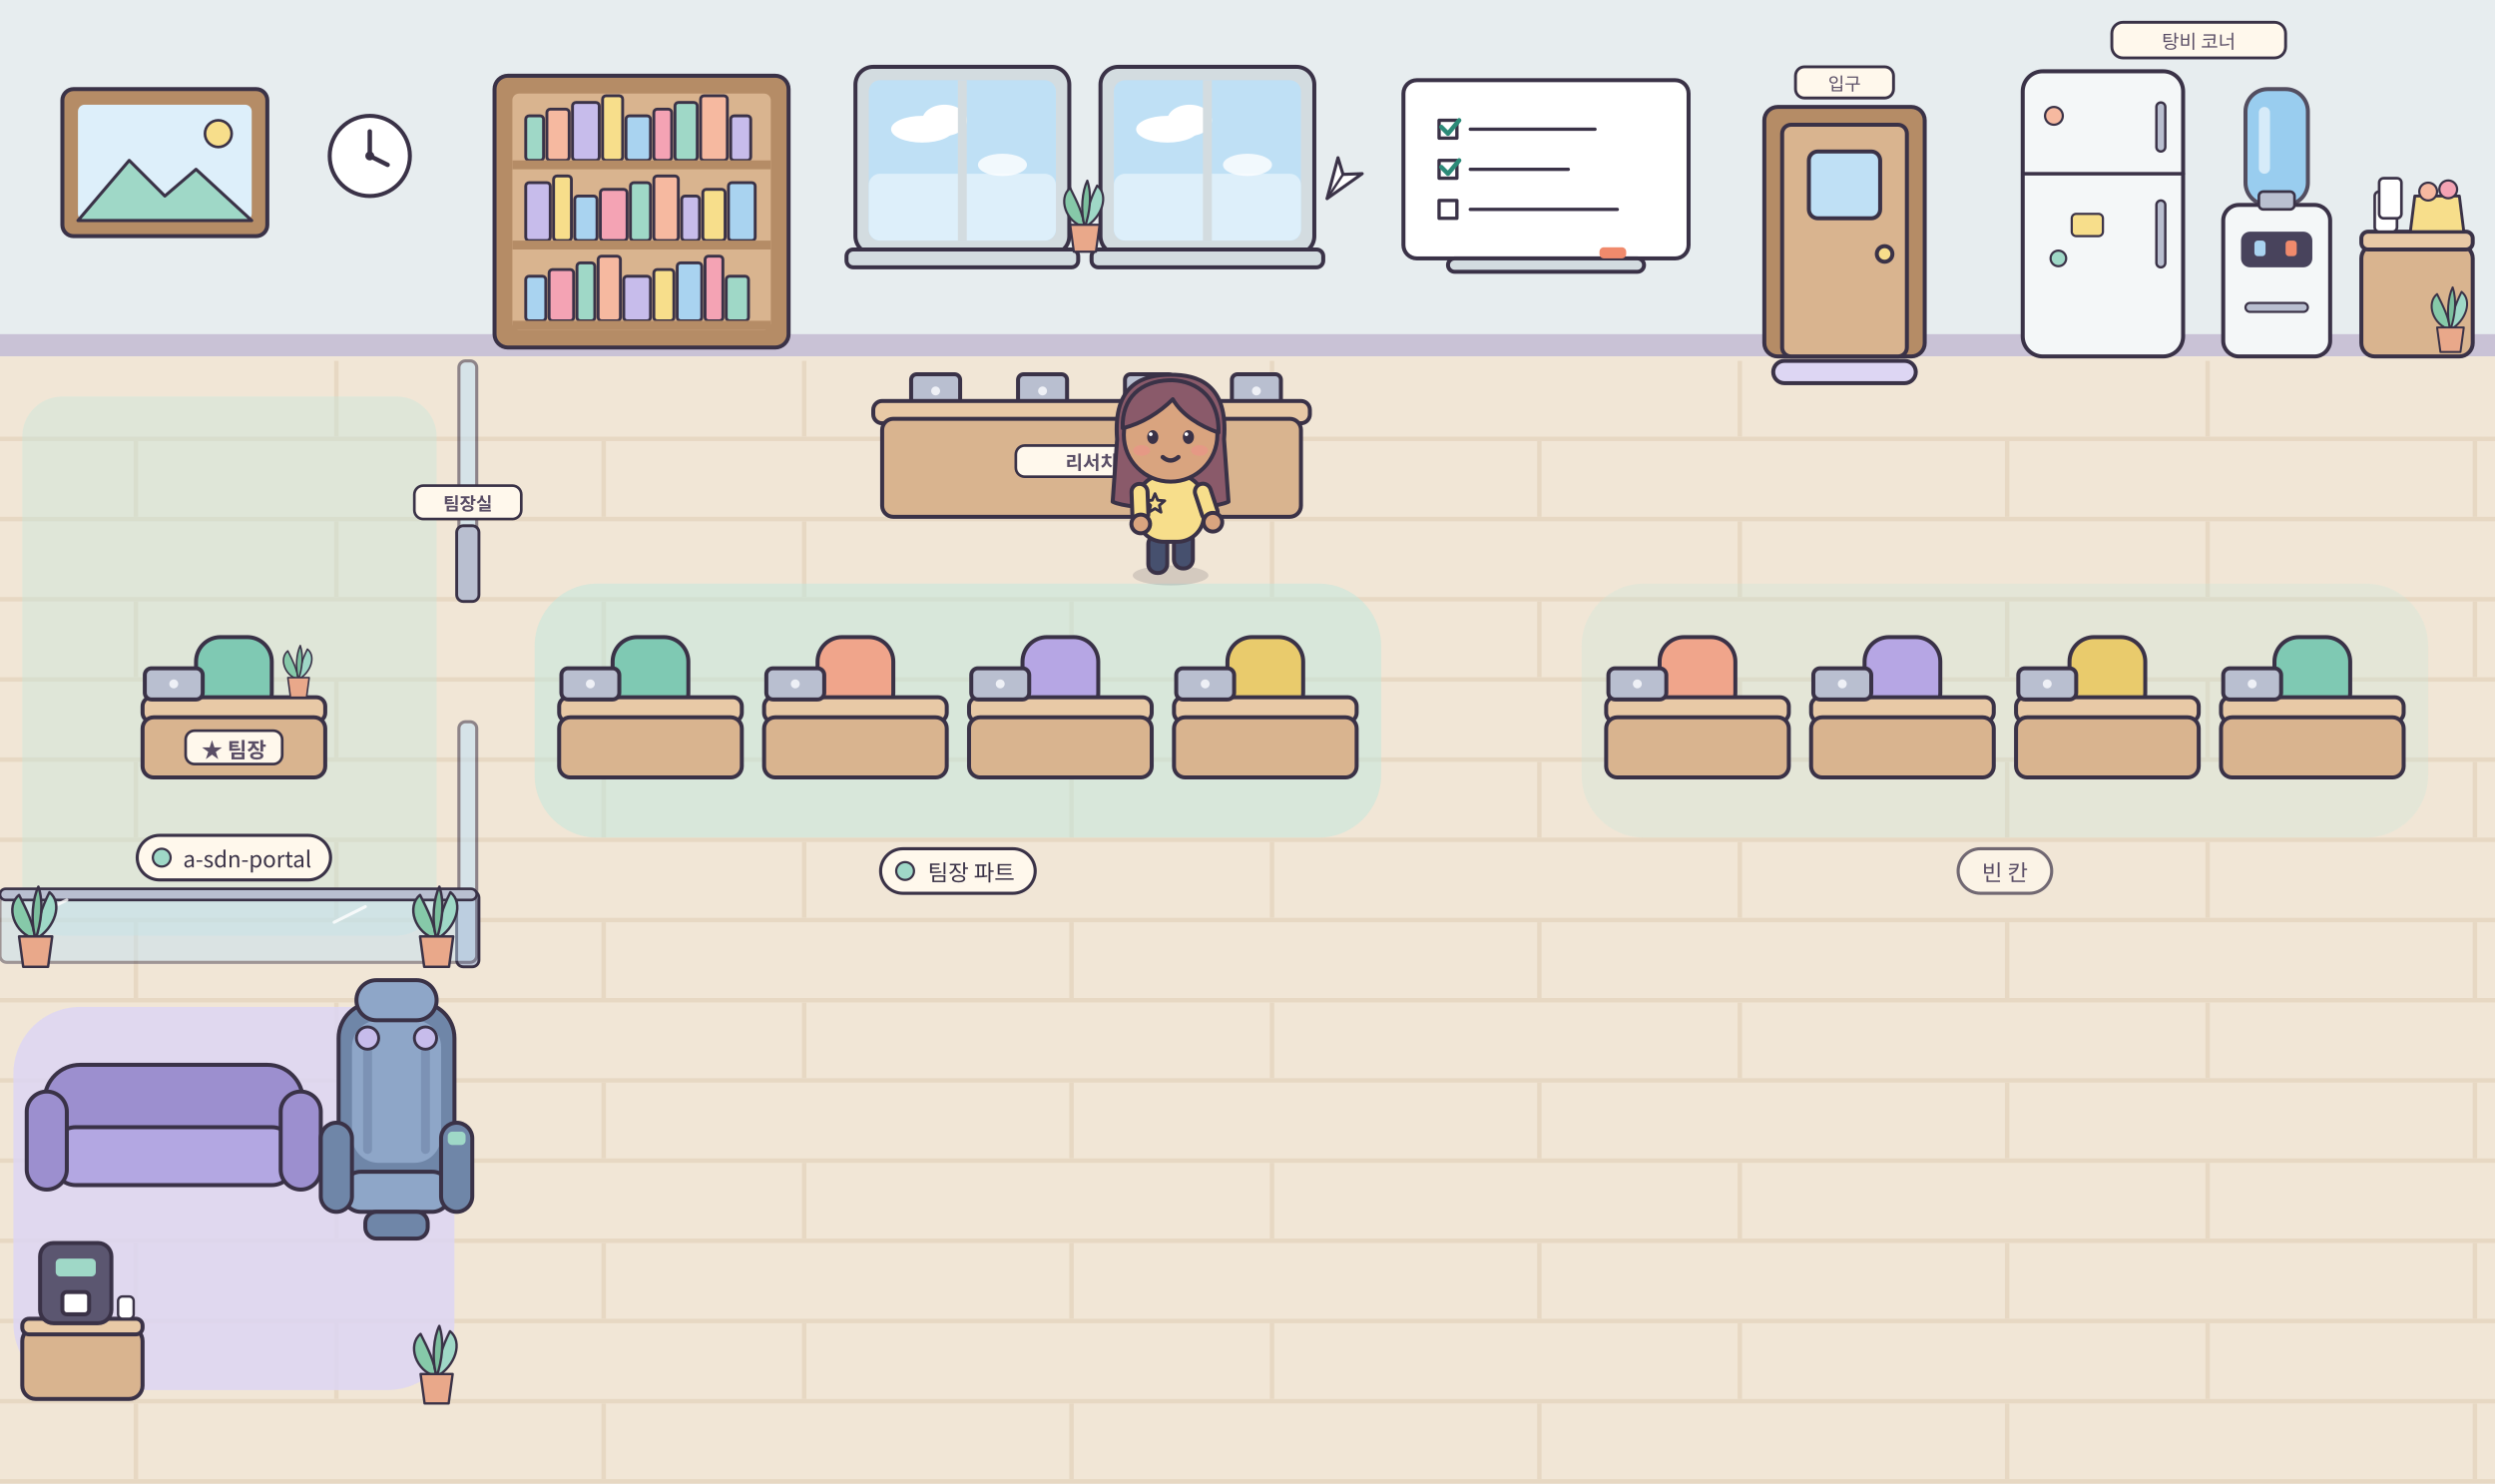
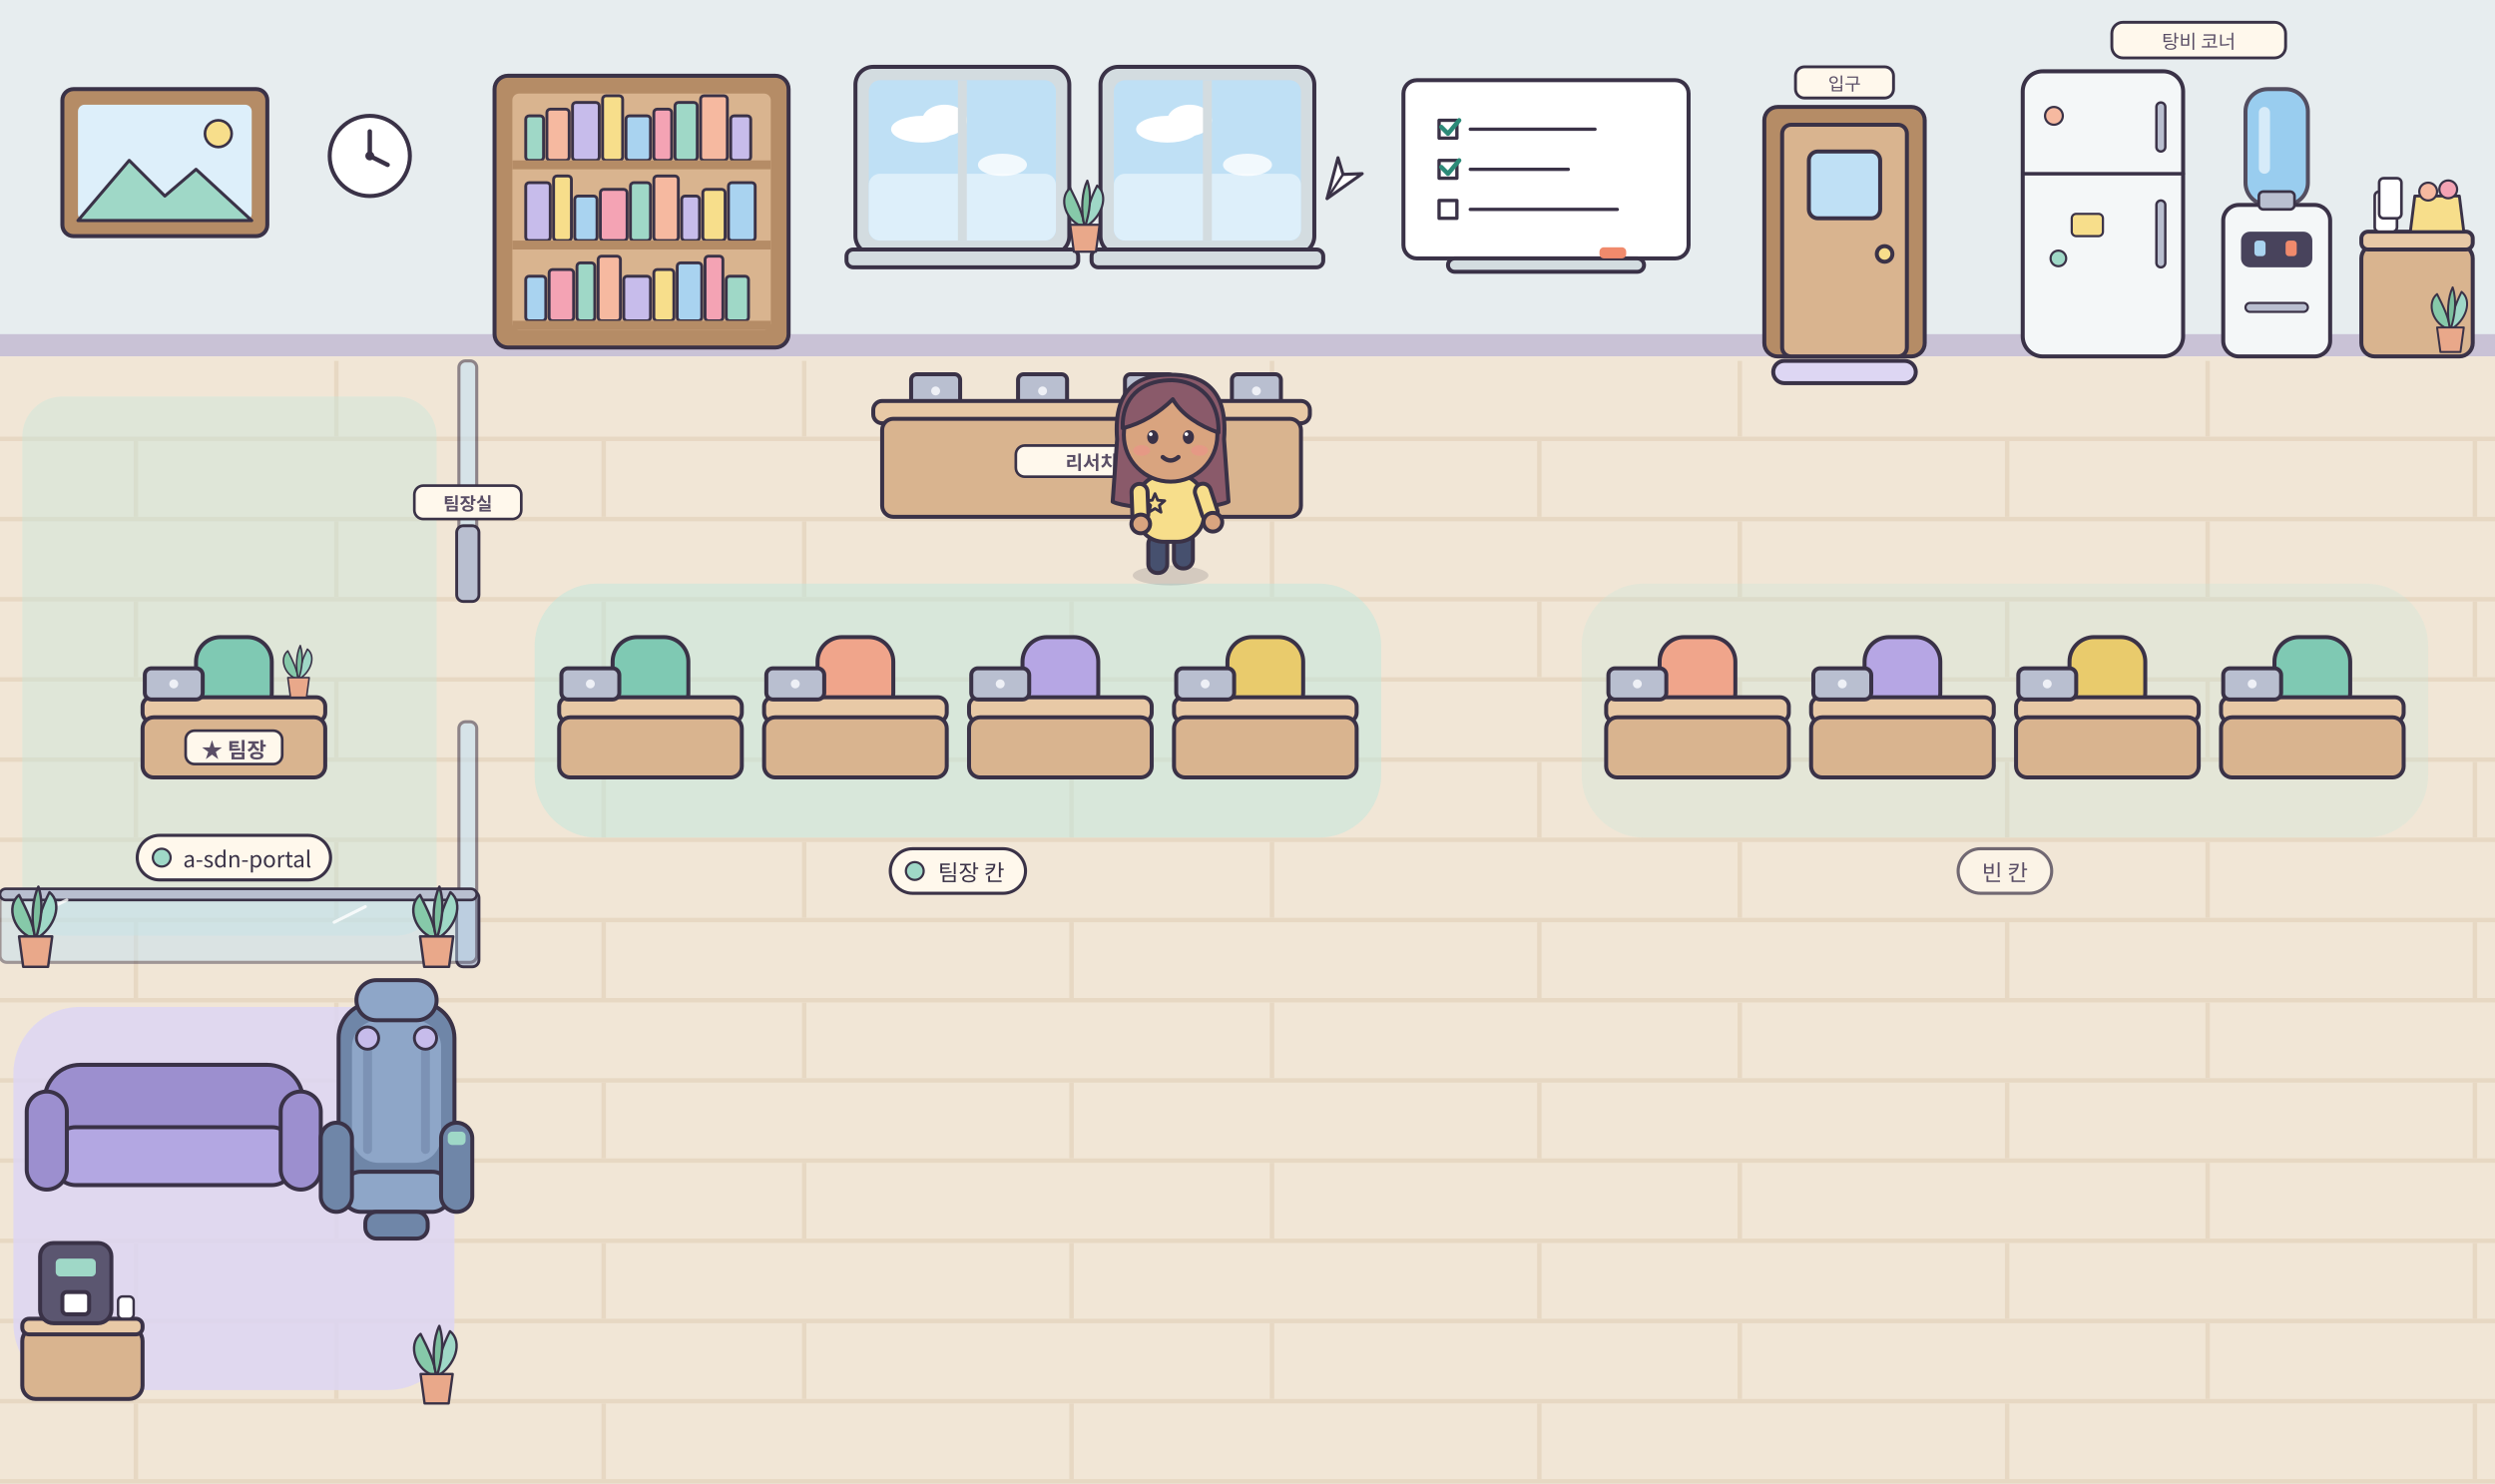
<svg xmlns="http://www.w3.org/2000/svg" viewBox="0 0 1120 666" width="1120" height="666" font-family="Apple SD Gothic Neo, Noto Sans CJK KR, Noto Sans KR, WenQuanYi Zen Hei, sans-serif">
  <rect x="0" y="0" width="1120" height="160" rx="0" fill="#E7EDEF" />
  <rect x="0" y="150" width="1120" height="10" rx="0" fill="#C9C2D6" />
  <rect x="0" y="160" width="1120" height="506" rx="0" fill="#F1E6D6" />
  <rect x="0" y="196" width="1120" height="2" rx="0" fill="#E7D8C3" />
  <rect x="150" y="162" width="2" height="34" rx="0" fill="#E7D8C3" />
  <rect x="360" y="162" width="2" height="34" rx="0" fill="#E7D8C3" />
  <rect x="570" y="162" width="2" height="34" rx="0" fill="#E7D8C3" />
  <rect x="780" y="162" width="2" height="34" rx="0" fill="#E7D8C3" />
  <rect x="990" y="162" width="2" height="34" rx="0" fill="#E7D8C3" />
  <rect x="0" y="232" width="1120" height="2" rx="0" fill="#E7D8C3" />
  <rect x="60" y="198" width="2" height="34" rx="0" fill="#E7D8C3" />
  <rect x="270" y="198" width="2" height="34" rx="0" fill="#E7D8C3" />
  <rect x="480" y="198" width="2" height="34" rx="0" fill="#E7D8C3" />
  <rect x="690" y="198" width="2" height="34" rx="0" fill="#E7D8C3" />
  <rect x="900" y="198" width="2" height="34" rx="0" fill="#E7D8C3" />
  <rect x="1110" y="198" width="2" height="34" rx="0" fill="#E7D8C3" />
  <rect x="0" y="268" width="1120" height="2" rx="0" fill="#E7D8C3" />
  <rect x="150" y="234" width="2" height="34" rx="0" fill="#E7D8C3" />
  <rect x="360" y="234" width="2" height="34" rx="0" fill="#E7D8C3" />
  <rect x="570" y="234" width="2" height="34" rx="0" fill="#E7D8C3" />
  <rect x="780" y="234" width="2" height="34" rx="0" fill="#E7D8C3" />
  <rect x="990" y="234" width="2" height="34" rx="0" fill="#E7D8C3" />
  <rect x="0" y="304" width="1120" height="2" rx="0" fill="#E7D8C3" />
  <rect x="60" y="270" width="2" height="34" rx="0" fill="#E7D8C3" />
  <rect x="270" y="270" width="2" height="34" rx="0" fill="#E7D8C3" />
  <rect x="480" y="270" width="2" height="34" rx="0" fill="#E7D8C3" />
  <rect x="690" y="270" width="2" height="34" rx="0" fill="#E7D8C3" />
  <rect x="900" y="270" width="2" height="34" rx="0" fill="#E7D8C3" />
  <rect x="1110" y="270" width="2" height="34" rx="0" fill="#E7D8C3" />
  <rect x="0" y="340" width="1120" height="2" rx="0" fill="#E7D8C3" />
  <rect x="150" y="306" width="2" height="34" rx="0" fill="#E7D8C3" />
  <rect x="360" y="306" width="2" height="34" rx="0" fill="#E7D8C3" />
  <rect x="570" y="306" width="2" height="34" rx="0" fill="#E7D8C3" />
  <rect x="780" y="306" width="2" height="34" rx="0" fill="#E7D8C3" />
  <rect x="990" y="306" width="2" height="34" rx="0" fill="#E7D8C3" />
  <rect x="0" y="376" width="1120" height="2" rx="0" fill="#E7D8C3" />
  <rect x="60" y="342" width="2" height="34" rx="0" fill="#E7D8C3" />
  <rect x="270" y="342" width="2" height="34" rx="0" fill="#E7D8C3" />
  <rect x="480" y="342" width="2" height="34" rx="0" fill="#E7D8C3" />
  <rect x="690" y="342" width="2" height="34" rx="0" fill="#E7D8C3" />
  <rect x="900" y="342" width="2" height="34" rx="0" fill="#E7D8C3" />
  <rect x="1110" y="342" width="2" height="34" rx="0" fill="#E7D8C3" />
  <rect x="0" y="412" width="1120" height="2" rx="0" fill="#E7D8C3" />
  <rect x="150" y="378" width="2" height="34" rx="0" fill="#E7D8C3" />
  <rect x="360" y="378" width="2" height="34" rx="0" fill="#E7D8C3" />
  <rect x="570" y="378" width="2" height="34" rx="0" fill="#E7D8C3" />
  <rect x="780" y="378" width="2" height="34" rx="0" fill="#E7D8C3" />
  <rect x="990" y="378" width="2" height="34" rx="0" fill="#E7D8C3" />
  <rect x="0" y="448" width="1120" height="2" rx="0" fill="#E7D8C3" />
  <rect x="60" y="414" width="2" height="34" rx="0" fill="#E7D8C3" />
  <rect x="270" y="414" width="2" height="34" rx="0" fill="#E7D8C3" />
  <rect x="480" y="414" width="2" height="34" rx="0" fill="#E7D8C3" />
  <rect x="690" y="414" width="2" height="34" rx="0" fill="#E7D8C3" />
  <rect x="900" y="414" width="2" height="34" rx="0" fill="#E7D8C3" />
  <rect x="1110" y="414" width="2" height="34" rx="0" fill="#E7D8C3" />
  <rect x="0" y="484" width="1120" height="2" rx="0" fill="#E7D8C3" />
  <rect x="150" y="450" width="2" height="34" rx="0" fill="#E7D8C3" />
  <rect x="360" y="450" width="2" height="34" rx="0" fill="#E7D8C3" />
  <rect x="570" y="450" width="2" height="34" rx="0" fill="#E7D8C3" />
  <rect x="780" y="450" width="2" height="34" rx="0" fill="#E7D8C3" />
  <rect x="990" y="450" width="2" height="34" rx="0" fill="#E7D8C3" />
  <rect x="0" y="520" width="1120" height="2" rx="0" fill="#E7D8C3" />
  <rect x="60" y="486" width="2" height="34" rx="0" fill="#E7D8C3" />
  <rect x="270" y="486" width="2" height="34" rx="0" fill="#E7D8C3" />
  <rect x="480" y="486" width="2" height="34" rx="0" fill="#E7D8C3" />
  <rect x="690" y="486" width="2" height="34" rx="0" fill="#E7D8C3" />
  <rect x="900" y="486" width="2" height="34" rx="0" fill="#E7D8C3" />
  <rect x="1110" y="486" width="2" height="34" rx="0" fill="#E7D8C3" />
  <rect x="0" y="556" width="1120" height="2" rx="0" fill="#E7D8C3" />
  <rect x="150" y="522" width="2" height="34" rx="0" fill="#E7D8C3" />
  <rect x="360" y="522" width="2" height="34" rx="0" fill="#E7D8C3" />
  <rect x="570" y="522" width="2" height="34" rx="0" fill="#E7D8C3" />
  <rect x="780" y="522" width="2" height="34" rx="0" fill="#E7D8C3" />
  <rect x="990" y="522" width="2" height="34" rx="0" fill="#E7D8C3" />
  <rect x="0" y="592" width="1120" height="2" rx="0" fill="#E7D8C3" />
  <rect x="60" y="558" width="2" height="34" rx="0" fill="#E7D8C3" />
  <rect x="270" y="558" width="2" height="34" rx="0" fill="#E7D8C3" />
  <rect x="480" y="558" width="2" height="34" rx="0" fill="#E7D8C3" />
  <rect x="690" y="558" width="2" height="34" rx="0" fill="#E7D8C3" />
  <rect x="900" y="558" width="2" height="34" rx="0" fill="#E7D8C3" />
  <rect x="1110" y="558" width="2" height="34" rx="0" fill="#E7D8C3" />
  <rect x="0" y="628" width="1120" height="2" rx="0" fill="#E7D8C3" />
  <rect x="150" y="594" width="2" height="34" rx="0" fill="#E7D8C3" />
  <rect x="360" y="594" width="2" height="34" rx="0" fill="#E7D8C3" />
  <rect x="570" y="594" width="2" height="34" rx="0" fill="#E7D8C3" />
  <rect x="780" y="594" width="2" height="34" rx="0" fill="#E7D8C3" />
  <rect x="990" y="594" width="2" height="34" rx="0" fill="#E7D8C3" />
  <rect x="0" y="664" width="1120" height="2" rx="0" fill="#E7D8C3" />
  <rect x="60" y="630" width="2" height="34" rx="0" fill="#E7D8C3" />
  <rect x="270" y="630" width="2" height="34" rx="0" fill="#E7D8C3" />
  <rect x="480" y="630" width="2" height="34" rx="0" fill="#E7D8C3" />
  <rect x="690" y="630" width="2" height="34" rx="0" fill="#E7D8C3" />
  <rect x="900" y="630" width="2" height="34" rx="0" fill="#E7D8C3" />
  <rect x="1110" y="630" width="2" height="34" rx="0" fill="#E7D8C3" />
  <rect x="240" y="262" width="380" height="114" rx="28" fill="#C3E7DC" opacity="0.55" />
  <rect x="710" y="262" width="380" height="114" rx="28" fill="#C3E7DC" opacity="0.28" />
  <rect x="10" y="178" width="186" height="242" rx="18" fill="#C3E7DC" opacity="0.4" />
  <rect x="6" y="452" width="198" height="172" rx="30" fill="#DDD6F3" opacity="0.85" />
  <rect x="796" y="162" width="64" height="10" rx="5" fill="#DDD6F3" stroke="#3A3247" stroke-width="1.8" stroke-linecap="round" stroke-linejoin="round" />
  <rect x="28" y="40" width="92" height="66" rx="5" fill="#B58C66" stroke="#3A3247" stroke-width="1.8" stroke-linecap="round" stroke-linejoin="round" />
  <rect x="35" y="47" width="78" height="52" rx="3" fill="#DDEFFA" />
  <path d="M35,99 L58,72 L74,88 L88,76 L113,99 Z" fill="#9FD8C7" stroke="#3A3247" stroke-width="1.4" stroke-linecap="round" stroke-linejoin="round" />
  <circle cx="98" cy="60" r="6" fill="#F7DE8B" stroke="#3A3247" stroke-width="1.2" stroke-linecap="round" stroke-linejoin="round" />
  <circle cx="166" cy="70" r="18" fill="#FFFFFF" stroke="#3A3247" stroke-width="1.8" stroke-linecap="round" stroke-linejoin="round" />
  <path d="M166,70 L166,59 M166,70 L174,74" fill="none" stroke="#3A3247" stroke-width="2" stroke-linecap="round" stroke-linejoin="round" />
  <circle cx="166" cy="70" r="2" fill="#3A3247" />
  <rect x="222" y="34" width="132" height="122" rx="6" fill="#B58C66" stroke="#3A3247" stroke-width="1.8" stroke-linecap="round" stroke-linejoin="round" />
  <rect x="230" y="42" width="116" height="106" rx="3" fill="#D9B48F" />
  <rect x="236" y="52" width="8" height="20" rx="1.5" fill="#9FD8C7" stroke="#3A3247" stroke-width="1.3" stroke-linecap="round" stroke-linejoin="round" />
  <rect x="245.5" y="49" width="10" height="23" rx="1.5" fill="#F6B9A0" stroke="#3A3247" stroke-width="1.3" stroke-linecap="round" stroke-linejoin="round" />
  <rect x="257" y="46" width="12" height="26" rx="1.5" fill="#C7BCEB" stroke="#3A3247" stroke-width="1.3" stroke-linecap="round" stroke-linejoin="round" />
  <rect x="270.5" y="43" width="9" height="29" rx="1.5" fill="#F7DE8B" stroke="#3A3247" stroke-width="1.3" stroke-linecap="round" stroke-linejoin="round" />
  <rect x="281" y="52" width="11" height="20" rx="1.5" fill="#A9D3F0" stroke="#3A3247" stroke-width="1.3" stroke-linecap="round" stroke-linejoin="round" />
  <rect x="293.5" y="49" width="8" height="23" rx="1.5" fill="#F4A3B4" stroke="#3A3247" stroke-width="1.3" stroke-linecap="round" stroke-linejoin="round" />
  <rect x="303" y="46" width="10" height="26" rx="1.5" fill="#9FD8C7" stroke="#3A3247" stroke-width="1.3" stroke-linecap="round" stroke-linejoin="round" />
  <rect x="314.5" y="43" width="12" height="29" rx="1.5" fill="#F6B9A0" stroke="#3A3247" stroke-width="1.3" stroke-linecap="round" stroke-linejoin="round" />
  <rect x="328" y="52" width="9" height="20" rx="1.5" fill="#C7BCEB" stroke="#3A3247" stroke-width="1.3" stroke-linecap="round" stroke-linejoin="round" />
  <rect x="230" y="72" width="116" height="4" rx="0" fill="#B58C66" />
  <rect x="236" y="82" width="11" height="26" rx="1.5" fill="#C7BCEB" stroke="#3A3247" stroke-width="1.3" stroke-linecap="round" stroke-linejoin="round" />
  <rect x="248.5" y="79" width="8" height="29" rx="1.5" fill="#F7DE8B" stroke="#3A3247" stroke-width="1.3" stroke-linecap="round" stroke-linejoin="round" />
  <rect x="258" y="88" width="10" height="20" rx="1.5" fill="#A9D3F0" stroke="#3A3247" stroke-width="1.3" stroke-linecap="round" stroke-linejoin="round" />
  <rect x="269.5" y="85" width="12" height="23" rx="1.5" fill="#F4A3B4" stroke="#3A3247" stroke-width="1.3" stroke-linecap="round" stroke-linejoin="round" />
  <rect x="283" y="82" width="9" height="26" rx="1.5" fill="#9FD8C7" stroke="#3A3247" stroke-width="1.3" stroke-linecap="round" stroke-linejoin="round" />
  <rect x="293.5" y="79" width="11" height="29" rx="1.5" fill="#F6B9A0" stroke="#3A3247" stroke-width="1.3" stroke-linecap="round" stroke-linejoin="round" />
  <rect x="306" y="88" width="8" height="20" rx="1.5" fill="#C7BCEB" stroke="#3A3247" stroke-width="1.3" stroke-linecap="round" stroke-linejoin="round" />
  <rect x="315.5" y="85" width="10" height="23" rx="1.5" fill="#F7DE8B" stroke="#3A3247" stroke-width="1.3" stroke-linecap="round" stroke-linejoin="round" />
  <rect x="327" y="82" width="12" height="26" rx="1.5" fill="#A9D3F0" stroke="#3A3247" stroke-width="1.3" stroke-linecap="round" stroke-linejoin="round" />
  <rect x="230" y="108" width="116" height="4" rx="0" fill="#B58C66" />
  <rect x="236" y="124" width="9" height="20" rx="1.5" fill="#A9D3F0" stroke="#3A3247" stroke-width="1.3" stroke-linecap="round" stroke-linejoin="round" />
  <rect x="246.5" y="121" width="11" height="23" rx="1.5" fill="#F4A3B4" stroke="#3A3247" stroke-width="1.3" stroke-linecap="round" stroke-linejoin="round" />
  <rect x="259" y="118" width="8" height="26" rx="1.5" fill="#9FD8C7" stroke="#3A3247" stroke-width="1.3" stroke-linecap="round" stroke-linejoin="round" />
  <rect x="268.5" y="115" width="10" height="29" rx="1.5" fill="#F6B9A0" stroke="#3A3247" stroke-width="1.3" stroke-linecap="round" stroke-linejoin="round" />
  <rect x="280" y="124" width="12" height="20" rx="1.5" fill="#C7BCEB" stroke="#3A3247" stroke-width="1.3" stroke-linecap="round" stroke-linejoin="round" />
  <rect x="293.5" y="121" width="9" height="23" rx="1.5" fill="#F7DE8B" stroke="#3A3247" stroke-width="1.3" stroke-linecap="round" stroke-linejoin="round" />
  <rect x="304" y="118" width="11" height="26" rx="1.5" fill="#A9D3F0" stroke="#3A3247" stroke-width="1.3" stroke-linecap="round" stroke-linejoin="round" />
  <rect x="316.5" y="115" width="8" height="29" rx="1.5" fill="#F4A3B4" stroke="#3A3247" stroke-width="1.3" stroke-linecap="round" stroke-linejoin="round" />
  <rect x="326" y="124" width="10" height="20" rx="1.5" fill="#9FD8C7" stroke="#3A3247" stroke-width="1.3" stroke-linecap="round" stroke-linejoin="round" />
  <rect x="230" y="144" width="116" height="4" rx="0" fill="#B58C66" />
  <rect x="384" y="30" width="96" height="84" rx="8" fill="#D3DCE0" stroke="#3A3247" stroke-width="1.8" stroke-linecap="round" stroke-linejoin="round" />
  <rect x="390" y="36" width="84" height="72" rx="5" fill="#BFE0F5" />
  <rect x="390" y="78" width="84" height="30" rx="5" fill="#DDEFFA" />
  <ellipse cx="414" cy="58" rx="14" ry="6" fill="#FFFFFF" />
  <ellipse cx="424" cy="54" rx="10" ry="7" fill="#FFFFFF" />
  <ellipse cx="450" cy="74" rx="11" ry="5" fill="#FFFFFF" opacity="0.8" />
  <rect x="430" y="36" width="4" height="72" rx="0" fill="#D3DCE0" />
  <rect x="380" y="112" width="104" height="8" rx="3" fill="#D3DCE0" stroke="#3A3247" stroke-width="1.8" stroke-linecap="round" stroke-linejoin="round" />
  <rect x="494" y="30" width="96" height="84" rx="8" fill="#D3DCE0" stroke="#3A3247" stroke-width="1.8" stroke-linecap="round" stroke-linejoin="round" />
  <rect x="500" y="36" width="84" height="72" rx="5" fill="#BFE0F5" />
  <rect x="500" y="78" width="84" height="30" rx="5" fill="#DDEFFA" />
  <ellipse cx="524" cy="58" rx="14" ry="6" fill="#FFFFFF" />
  <ellipse cx="534" cy="54" rx="10" ry="7" fill="#FFFFFF" />
  <ellipse cx="560" cy="74" rx="11" ry="5" fill="#FFFFFF" opacity="0.8" />
  <rect x="540" y="36" width="4" height="72" rx="0" fill="#D3DCE0" />
  <rect x="490" y="112" width="104" height="8" rx="3" fill="#D3DCE0" stroke="#3A3247" stroke-width="1.8" stroke-linecap="round" stroke-linejoin="round" />
  <path d="M487,102 C478.2,99.8 474.9,88.8 480.4,84.4 C483.7,91 485.9,95.4 487,102 Z" fill="#86C9A9" stroke="#3A3247" stroke-width="0.99" stroke-linecap="round" stroke-linejoin="round" />
  <path d="M487,102 C494.7,97.6 498,87.7 492.5,83.3 C489.2,89.9 487.55,95.4 487,102 Z" fill="#9FD8C7" stroke="#3A3247" stroke-width="0.99" stroke-linecap="round" stroke-linejoin="round" />
  <path d="M487,102 C484.8,94.3 485.9,85.5 488.1,81.1 C490.3,87.7 489.2,95.4 487,102 Z" fill="#7CBF9E" stroke="#3A3247" stroke-width="0.99" stroke-linecap="round" stroke-linejoin="round" />
  <path d="M480.4,100.9 L493.6,100.9 L491.95,113 L482.05,113 Z" fill="#E9A88A" stroke="#3A3247" stroke-width="0.99" stroke-linecap="round" stroke-linejoin="round" />
  <rect x="630" y="36" width="128" height="80" rx="6" fill="#FFFFFF" stroke="#3A3247" stroke-width="1.8" stroke-linecap="round" stroke-linejoin="round" />
  <path d="M646,54 L654,54 L654,62 L646,62 Z M660,58 L716,58 M646,72 L654,72 L654,80 L646,80 Z M660,76 L704,76 M646,90 L654,90 L654,98 L646,98 Z M660,94 L726,94" fill="none" stroke="#3A3247" stroke-width="1.5" stroke-linecap="round" stroke-linejoin="round" />
  <path d="M647,57 L650,60 L655,54 M647,75 L650,78 L655,72" fill="none" stroke="#2C8A78" stroke-width="2" stroke-linecap="round" stroke-linejoin="round" />
  <rect x="650" y="116" width="88" height="6" rx="3" fill="#D3DCE0" stroke="#3A3247" stroke-width="1.8" stroke-linecap="round" stroke-linejoin="round" />
  <rect x="718" y="111" width="12" height="5" rx="2" fill="#F08A6C" />
  <rect x="792" y="48" width="72" height="112" rx="6" fill="#B58C66" stroke="#3A3247" stroke-width="1.8" stroke-linecap="round" stroke-linejoin="round" />
  <rect x="800" y="56" width="56" height="104" rx="4" fill="#D9B48F" stroke="#3A3247" stroke-width="1.8" stroke-linecap="round" stroke-linejoin="round" />
  <rect x="812" y="68" width="32" height="30" rx="4" fill="#BFE0F5" stroke="#3A3247" stroke-width="1.8" stroke-linecap="round" stroke-linejoin="round" />
  <circle cx="846" cy="114" r="3.5" fill="#F7DE8B" stroke="#3A3247" stroke-width="1.8" stroke-linecap="round" stroke-linejoin="round" />
  <rect x="806" y="30" width="44" height="14" rx="4" fill="#FFF8EC" stroke="#3A3247" stroke-width="1.3" stroke-linecap="round" stroke-linejoin="round" />
  <text x="828" y="37" font-size="8" text-anchor="middle" dominant-baseline="central" fill="#5A4E66">입구</text>
  <rect x="948" y="10" width="78" height="16" rx="5" fill="#FFF8EC" stroke="#3A3247" stroke-width="1.3" stroke-linecap="round" stroke-linejoin="round" />
  <text x="987" y="18" font-size="8.5" text-anchor="middle" dominant-baseline="central" fill="#5A4E66">탕비 코너</text>
  <rect x="908" y="32" width="72" height="128" rx="9" fill="#F4F7F8" stroke="#3A3247" stroke-width="1.8" stroke-linecap="round" stroke-linejoin="round" />
  <path d="M908,78 L980,78" fill="none" stroke="#3A3247" stroke-width="1.6" stroke-linecap="round" stroke-linejoin="round" />
  <rect x="968" y="46" width="4" height="22" rx="2" fill="#B9BFD0" stroke="#3A3247" stroke-width="1.1" stroke-linecap="round" stroke-linejoin="round" />
  <rect x="968" y="90" width="4" height="30" rx="2" fill="#B9BFD0" stroke="#3A3247" stroke-width="1.1" stroke-linecap="round" stroke-linejoin="round" />
  <circle cx="922" cy="52" r="4" fill="#F6B9A0" stroke="#3A3247" stroke-width="1" stroke-linecap="round" stroke-linejoin="round" />
  <rect x="930" y="96" width="14" height="10" rx="2" fill="#F7DE8B" stroke="#3A3247" stroke-width="1" stroke-linecap="round" stroke-linejoin="round" />
  <circle cx="924" cy="116" r="3.5" fill="#9FD8C7" stroke="#3A3247" stroke-width="1" stroke-linecap="round" stroke-linejoin="round" />
  <rect x="998" y="92" width="48" height="68" rx="7" fill="#F4F7F8" stroke="#3A3247" stroke-width="1.8" stroke-linecap="round" stroke-linejoin="round" />
  <rect x="1006" y="104" width="32" height="16" rx="4" fill="#48435C" />
  <rect x="1012" y="108" width="5" height="7" rx="1.5" fill="#A9D3F0" />
  <rect x="1026" y="108" width="5" height="7" rx="1.5" fill="#F08A6C" />
  <rect x="1008" y="136" width="28" height="4" rx="2" fill="#B9BFD0" stroke="#3A3247" stroke-width="1" stroke-linecap="round" stroke-linejoin="round" />
  <rect x="1008" y="40" width="28" height="52" rx="10" fill="#8CC8EE" stroke="#3A3247" stroke-width="1.8" stroke-linecap="round" stroke-linejoin="round" opacity="0.85" />
  <rect x="1014" y="48" width="5" height="30" rx="2.5" fill="#FFFFFF" opacity="0.6" />
  <rect x="1014" y="86" width="16" height="8" rx="2" fill="#B9BFD0" stroke="#3A3247" stroke-width="1.2" stroke-linecap="round" stroke-linejoin="round" />
  <rect x="1060" y="110" width="50" height="50" rx="6" fill="#D9B48F" stroke="#3A3247" stroke-width="1.8" stroke-linecap="round" stroke-linejoin="round" />
  <rect x="1060" y="104" width="50" height="8" rx="3" fill="#E8C9A6" stroke="#3A3247" stroke-width="1.8" stroke-linecap="round" stroke-linejoin="round" />
  <rect x="1066" y="86" width="10" height="18" rx="2" fill="#FFFFFF" stroke="#3A3247" stroke-width="1.2" stroke-linecap="round" stroke-linejoin="round" />
  <rect x="1068" y="80" width="10" height="18" rx="2" fill="#FFFFFF" stroke="#3A3247" stroke-width="1.2" stroke-linecap="round" stroke-linejoin="round" />
  <path d="M1082,104 L1084,88 L1104,88 L1106,104 Z" fill="#F7DE8B" stroke="#3A3247" stroke-width="1.3" stroke-linecap="round" stroke-linejoin="round" />
  <circle cx="1090" cy="86" r="4" fill="#F6B9A0" stroke="#3A3247" stroke-width="1" stroke-linecap="round" stroke-linejoin="round" />
  <circle cx="1099" cy="85" r="4" fill="#F4A3B4" stroke="#3A3247" stroke-width="1" stroke-linecap="round" stroke-linejoin="round" />
  <path d="M1100,148 C1092,146 1089,136 1094,132 C1097,138 1099,142 1100,148 Z" fill="#86C9A9" stroke="#3A3247" stroke-width="0.9" stroke-linecap="round" stroke-linejoin="round" />
  <path d="M1100,148 C1107,144 1110,135 1105,131 C1102,137 1100.5,142 1100,148 Z" fill="#9FD8C7" stroke="#3A3247" stroke-width="0.9" stroke-linecap="round" stroke-linejoin="round" />
  <path d="M1100,148 C1098,141 1099,133 1101,129 C1103,135 1102,142 1100,148 Z" fill="#7CBF9E" stroke="#3A3247" stroke-width="0.9" stroke-linecap="round" stroke-linejoin="round" />
  <path d="M1094,147 L1106,147 L1104.5,158 L1095.5,158 Z" fill="#E9A88A" stroke="#3A3247" stroke-width="0.9" stroke-linecap="round" stroke-linejoin="round" />
  <rect x="61.6" y="375" width="86.8" height="20" rx="10" fill="#FFF8EC" stroke="#3A3247" stroke-width="1.4" stroke-linecap="round" stroke-linejoin="round" />
  <circle cx="72.6" cy="385" r="4" fill="#9FD8C7" stroke="#3A3247" stroke-width="1" stroke-linecap="round" stroke-linejoin="round" />
  <text x="111" y="385" font-size="10" text-anchor="middle" dominant-baseline="central" fill="#3A3247">a-sdn-portal</text>
-   <rect x="395.3" y="381" width="69.4" height="20" rx="10" fill="#FFF8EC" stroke="#3A3247" stroke-width="1.4" stroke-linecap="round" stroke-linejoin="round" />
-   <circle cx="406.3" cy="391" r="4" fill="#9FD8C7" stroke="#3A3247" stroke-width="1" stroke-linecap="round" stroke-linejoin="round" />
-   <text x="436" y="391" font-size="10" text-anchor="middle" dominant-baseline="central" fill="#3A3247">팀장 파트</text>
+   <rect x="399.65" y="381" width="60.7" height="20" rx="10" fill="#FFF8EC" stroke="#3A3247" stroke-width="1.4" stroke-linecap="round" stroke-linejoin="round" />
+   <circle cx="410.65" cy="391" r="4" fill="#9FD8C7" stroke="#3A3247" stroke-width="1" stroke-linecap="round" stroke-linejoin="round" />
+   <text x="436" y="391" font-size="10" text-anchor="middle" dominant-baseline="central" fill="#3A3247">팀장 칸</text>
  <rect x="879" y="381" width="42" height="20" rx="10" fill="#FFF8EC" stroke="#3A3247" stroke-width="1.4" stroke-linecap="round" stroke-linejoin="round" opacity="0.7" />
  <text x="900" y="391" font-size="10" text-anchor="middle" dominant-baseline="central" fill="#5A4E66">빈 칸</text>
  <rect x="409" y="168" width="22" height="15" rx="2.5" fill="#B9BFD0" stroke="#3A3247" stroke-width="1.8" stroke-linecap="round" stroke-linejoin="round" />
  <circle cx="420" cy="175.5" r="2" fill="#EEF0F6" />
  <rect x="457" y="168" width="22" height="15" rx="2.5" fill="#B9BFD0" stroke="#3A3247" stroke-width="1.8" stroke-linecap="round" stroke-linejoin="round" />
  <circle cx="468" cy="175.5" r="2" fill="#EEF0F6" />
  <rect x="505" y="168" width="22" height="15" rx="2.5" fill="#B9BFD0" stroke="#3A3247" stroke-width="1.8" stroke-linecap="round" stroke-linejoin="round" />
  <circle cx="516" cy="175.5" r="2" fill="#EEF0F6" />
  <rect x="553" y="168" width="22" height="15" rx="2.5" fill="#B9BFD0" stroke="#3A3247" stroke-width="1.8" stroke-linecap="round" stroke-linejoin="round" />
  <circle cx="564" cy="175.5" r="2" fill="#EEF0F6" />
  <rect x="392" y="180" width="196" height="10" rx="4" fill="#E8C9A6" stroke="#3A3247" stroke-width="1.8" stroke-linecap="round" stroke-linejoin="round" />
  <rect x="396" y="188" width="188" height="44" rx="5" fill="#D9B48F" stroke="#3A3247" stroke-width="1.8" stroke-linecap="round" stroke-linejoin="round" />
  <rect x="456" y="200" width="68" height="14" rx="4" fill="#FFF8EC" stroke="#3A3247" stroke-width="1.2" stroke-linecap="round" stroke-linejoin="round" />
  <text x="490" y="207" font-size="8.5" text-anchor="middle" dominant-baseline="central" font-weight="bold" fill="#5A4E66">리서치</text>
  <g transform="translate(525.47,258.3)">
    <ellipse cx="0" cy="0" rx="17" ry="4.5" fill="#3A3247" fill-opacity="0.16" />
    <g transform="translate(0,-1.09) scale(-1,1)">
      <g transform="translate(0,-2.03)">
        <rect x="-10" y="-17" width="8.5" height="17" rx="4" fill="#46506E" stroke="#3A3247" stroke-width="1.8" stroke-linecap="round" stroke-linejoin="round" />
      </g>
      <g transform="translate(0,0)">
        <rect x="1.5" y="-17" width="8.5" height="17" rx="4" fill="#46506E" stroke="#3A3247" stroke-width="1.8" stroke-linecap="round" stroke-linejoin="round" />
      </g>
      <g transform="translate(0,-62) rotate(0,0,20)">
        <path d="M-24,2 C-26,-23 -12,-27 0,-27 C12,-27 26,-23 24,2 L26,30 C18,34 -18,34 -26,30 Z" fill="#8A5A6A" stroke="#3A3247" stroke-width="1.8" stroke-linecap="round" stroke-linejoin="round" />
      </g>
      <g transform="">
        <rect x="-15" y="-44" width="30" height="30" rx="12" fill="#F7DE8B" stroke="#3A3247" stroke-width="1.8" stroke-linecap="round" stroke-linejoin="round" />
        <path d="M7,-35.6 L8.22,-32.67 L11.37,-32.42 L8.97,-30.36 L9.7,-27.28 L7,-28.93 L4.3,-27.28 L5.03,-30.36 L2.63,-32.42 L5.78,-32.67 Z" fill="#F7DE8B" stroke="#3A3247" stroke-width="1.3" stroke-linecap="round" stroke-linejoin="round" />
      </g>
      <g transform="translate(0,-62) rotate(0,0,20)">
        <circle cx="0" cy="0" r="21" fill="#D9A47F" stroke="#3A3247" stroke-width="1.8" stroke-linecap="round" stroke-linejoin="round" />
        <ellipse cx="-13" cy="7" rx="3.8" ry="2.4" fill="#F48C8C" opacity="0.45" />
        <ellipse cx="13" cy="7" rx="3.8" ry="2.4" fill="#F48C8C" opacity="0.45" />
        <g transform="translate(0,1) scale(1,1) translate(0,-1)">
          <ellipse cx="-8" cy="1" rx="2.5" ry="3.1" fill="#3A3247" />
          <circle cx="-7.1" cy="-0.3" r="0.85" fill="#FFFFFF" />
          <ellipse cx="8" cy="1" rx="2.5" ry="3.1" fill="#3A3247" />
          <circle cx="8.9" cy="-0.3" r="0.85" fill="#FFFFFF" />
        </g>
        <path d="M-3.5,10 Q0,13 3.5,10" fill="none" stroke="#3A3247" stroke-width="2" stroke-linecap="round" stroke-linejoin="round" />
        <path d="M-21.5,-1 C-22,-19 -9,-25 1,-24.5 C13,-24 22,-17 21.5,-3 C13,-5 5,-10 -1,-16 C-5,-9 -13,-4 -21.5,-1 Z" fill="#8A5A6A" stroke="#3A3247" stroke-width="1.8" stroke-linecap="round" stroke-linejoin="round" />
      </g>
      <g transform="translate(-14,-38) rotate(18.16)">
        <rect x="-3.6" y="-2" width="7.2" height="17" rx="3.6" fill="#F7DE8B" stroke="#3A3247" stroke-width="1.8" stroke-linecap="round" stroke-linejoin="round" />
        <circle cx="0" cy="16" r="4.2" fill="#D9A47F" stroke="#3A3247" stroke-width="1.8" stroke-linecap="round" stroke-linejoin="round" />
      </g>
      <g transform="translate(14,-38) rotate(2.16)">
        <rect x="-3.6" y="-2" width="7.2" height="17" rx="3.6" fill="#F7DE8B" stroke="#3A3247" stroke-width="1.8" stroke-linecap="round" stroke-linejoin="round" />
        <circle cx="0" cy="16" r="4.2" fill="#D9A47F" stroke="#3A3247" stroke-width="1.8" stroke-linecap="round" stroke-linejoin="round" />
      </g>
      <g transform="translate(0,-28)" />
    </g>
  </g>
  <rect x="206" y="162" width="8" height="106" rx="3" fill="#BFE0F5" stroke="#3A3247" stroke-width="1.4" stroke-linecap="round" stroke-linejoin="round" opacity="0.55" />
  <rect x="205" y="236" width="10" height="34" rx="3" fill="#B9BFD0" stroke="#3A3247" stroke-width="1.3" stroke-linecap="round" stroke-linejoin="round" />
  <rect x="186" y="218" width="48" height="15" rx="4" fill="#FFF8EC" stroke="#3A3247" stroke-width="1.2" stroke-linecap="round" stroke-linejoin="round" />
  <text x="210" y="225.5" font-size="8" text-anchor="middle" dominant-baseline="central" font-weight="bold" fill="#5A4E66">팀장실</text>
  <rect x="88" y="286" width="34" height="36" rx="11" fill="#7FC9B3" stroke="#3A3247" stroke-width="1.8" stroke-linecap="round" stroke-linejoin="round" />
  <rect x="275" y="286" width="34" height="36" rx="11" fill="#7FC9B3" stroke="#3A3247" stroke-width="1.8" stroke-linecap="round" stroke-linejoin="round" />
  <rect x="367" y="286" width="34" height="36" rx="11" fill="#F0A58B" stroke="#3A3247" stroke-width="1.8" stroke-linecap="round" stroke-linejoin="round" />
  <rect x="459" y="286" width="34" height="36" rx="11" fill="#B6A6E4" stroke="#3A3247" stroke-width="1.8" stroke-linecap="round" stroke-linejoin="round" />
  <rect x="551" y="286" width="34" height="36" rx="11" fill="#E9CB6C" stroke="#3A3247" stroke-width="1.8" stroke-linecap="round" stroke-linejoin="round" />
  <rect x="745" y="286" width="34" height="36" rx="11" fill="#F0A58B" stroke="#3A3247" stroke-width="1.8" stroke-linecap="round" stroke-linejoin="round" />
  <rect x="837" y="286" width="34" height="36" rx="11" fill="#B6A6E4" stroke="#3A3247" stroke-width="1.8" stroke-linecap="round" stroke-linejoin="round" />
  <rect x="929" y="286" width="34" height="36" rx="11" fill="#E9CB6C" stroke="#3A3247" stroke-width="1.8" stroke-linecap="round" stroke-linejoin="round" />
  <rect x="1021" y="286" width="34" height="36" rx="11" fill="#7FC9B3" stroke="#3A3247" stroke-width="1.8" stroke-linecap="round" stroke-linejoin="round" />
  <rect x="64" y="313" width="82" height="11" rx="4" fill="#E8C9A6" stroke="#3A3247" stroke-width="1.8" stroke-linecap="round" stroke-linejoin="round" />
  <rect x="64" y="322" width="82" height="27" rx="5" fill="#D9B48F" stroke="#3A3247" stroke-width="1.8" stroke-linecap="round" stroke-linejoin="round" />
  <rect x="65" y="300" width="26" height="14" rx="3" fill="#B9BFD0" stroke="#3A3247" stroke-width="1.8" stroke-linecap="round" stroke-linejoin="round" />
  <circle cx="78" cy="307" r="2" fill="#EEF0F6" />
  <rect x="83.33" y="328" width="43.35" height="15" rx="4" fill="#FFF8EC" stroke="#3A3247" stroke-width="1.2" stroke-linecap="round" stroke-linejoin="round" />
  <text x="105" y="336" font-size="9.5" text-anchor="middle" dominant-baseline="central" font-weight="bold" fill="#5A4E66">★ 팀장</text>
  <path d="M134,305 C127.6,303.4 125.2,295.4 129.2,292.2 C131.6,297 133.2,300.2 134,305 Z" fill="#86C9A9" stroke="#3A3247" stroke-width="0.72" stroke-linecap="round" stroke-linejoin="round" />
  <path d="M134,305 C139.6,301.8 142,294.6 138,291.4 C135.6,296.2 134.4,300.2 134,305 Z" fill="#9FD8C7" stroke="#3A3247" stroke-width="0.72" stroke-linecap="round" stroke-linejoin="round" />
  <path d="M134,305 C132.4,299.4 133.2,293 134.8,289.8 C136.4,294.6 135.6,300.2 134,305 Z" fill="#7CBF9E" stroke="#3A3247" stroke-width="0.72" stroke-linecap="round" stroke-linejoin="round" />
  <path d="M129.2,304.2 L138.8,304.2 L137.6,313 L130.4,313 Z" fill="#E9A88A" stroke="#3A3247" stroke-width="0.72" stroke-linecap="round" stroke-linejoin="round" />
  <rect x="251" y="313" width="82" height="11" rx="4" fill="#E8C9A6" stroke="#3A3247" stroke-width="1.8" stroke-linecap="round" stroke-linejoin="round" />
  <rect x="251" y="322" width="82" height="27" rx="5" fill="#D9B48F" stroke="#3A3247" stroke-width="1.8" stroke-linecap="round" stroke-linejoin="round" />
  <rect x="252" y="300" width="26" height="14" rx="3" fill="#B9BFD0" stroke="#3A3247" stroke-width="1.8" stroke-linecap="round" stroke-linejoin="round" />
  <circle cx="265" cy="307" r="2" fill="#EEF0F6" />
  <rect x="343" y="313" width="82" height="11" rx="4" fill="#E8C9A6" stroke="#3A3247" stroke-width="1.8" stroke-linecap="round" stroke-linejoin="round" />
  <rect x="343" y="322" width="82" height="27" rx="5" fill="#D9B48F" stroke="#3A3247" stroke-width="1.8" stroke-linecap="round" stroke-linejoin="round" />
  <rect x="344" y="300" width="26" height="14" rx="3" fill="#B9BFD0" stroke="#3A3247" stroke-width="1.8" stroke-linecap="round" stroke-linejoin="round" />
  <circle cx="357" cy="307" r="2" fill="#EEF0F6" />
  <rect x="435" y="313" width="82" height="11" rx="4" fill="#E8C9A6" stroke="#3A3247" stroke-width="1.8" stroke-linecap="round" stroke-linejoin="round" />
  <rect x="435" y="322" width="82" height="27" rx="5" fill="#D9B48F" stroke="#3A3247" stroke-width="1.8" stroke-linecap="round" stroke-linejoin="round" />
  <rect x="436" y="300" width="26" height="14" rx="3" fill="#B9BFD0" stroke="#3A3247" stroke-width="1.8" stroke-linecap="round" stroke-linejoin="round" />
  <circle cx="449" cy="307" r="2" fill="#EEF0F6" />
  <rect x="527" y="313" width="82" height="11" rx="4" fill="#E8C9A6" stroke="#3A3247" stroke-width="1.8" stroke-linecap="round" stroke-linejoin="round" />
  <rect x="527" y="322" width="82" height="27" rx="5" fill="#D9B48F" stroke="#3A3247" stroke-width="1.8" stroke-linecap="round" stroke-linejoin="round" />
  <rect x="528" y="300" width="26" height="14" rx="3" fill="#B9BFD0" stroke="#3A3247" stroke-width="1.8" stroke-linecap="round" stroke-linejoin="round" />
  <circle cx="541" cy="307" r="2" fill="#EEF0F6" />
  <rect x="721" y="313" width="82" height="11" rx="4" fill="#E8C9A6" stroke="#3A3247" stroke-width="1.8" stroke-linecap="round" stroke-linejoin="round" />
  <rect x="721" y="322" width="82" height="27" rx="5" fill="#D9B48F" stroke="#3A3247" stroke-width="1.8" stroke-linecap="round" stroke-linejoin="round" />
  <rect x="722" y="300" width="26" height="14" rx="3" fill="#B9BFD0" stroke="#3A3247" stroke-width="1.8" stroke-linecap="round" stroke-linejoin="round" />
  <circle cx="735" cy="307" r="2" fill="#EEF0F6" />
  <rect x="813" y="313" width="82" height="11" rx="4" fill="#E8C9A6" stroke="#3A3247" stroke-width="1.8" stroke-linecap="round" stroke-linejoin="round" />
  <rect x="813" y="322" width="82" height="27" rx="5" fill="#D9B48F" stroke="#3A3247" stroke-width="1.8" stroke-linecap="round" stroke-linejoin="round" />
  <rect x="814" y="300" width="26" height="14" rx="3" fill="#B9BFD0" stroke="#3A3247" stroke-width="1.8" stroke-linecap="round" stroke-linejoin="round" />
  <circle cx="827" cy="307" r="2" fill="#EEF0F6" />
  <rect x="905" y="313" width="82" height="11" rx="4" fill="#E8C9A6" stroke="#3A3247" stroke-width="1.8" stroke-linecap="round" stroke-linejoin="round" />
  <rect x="905" y="322" width="82" height="27" rx="5" fill="#D9B48F" stroke="#3A3247" stroke-width="1.8" stroke-linecap="round" stroke-linejoin="round" />
  <rect x="906" y="300" width="26" height="14" rx="3" fill="#B9BFD0" stroke="#3A3247" stroke-width="1.8" stroke-linecap="round" stroke-linejoin="round" />
  <circle cx="919" cy="307" r="2" fill="#EEF0F6" />
  <rect x="997" y="313" width="82" height="11" rx="4" fill="#E8C9A6" stroke="#3A3247" stroke-width="1.8" stroke-linecap="round" stroke-linejoin="round" />
  <rect x="997" y="322" width="82" height="27" rx="5" fill="#D9B48F" stroke="#3A3247" stroke-width="1.8" stroke-linecap="round" stroke-linejoin="round" />
  <rect x="998" y="300" width="26" height="14" rx="3" fill="#B9BFD0" stroke="#3A3247" stroke-width="1.8" stroke-linecap="round" stroke-linejoin="round" />
  <circle cx="1011" cy="307" r="2" fill="#EEF0F6" />
  <rect x="206" y="324" width="8" height="108" rx="3" fill="#BFE0F5" stroke="#3A3247" stroke-width="1.4" stroke-linecap="round" stroke-linejoin="round" opacity="0.55" />
  <rect x="205" y="400" width="10" height="34" rx="3" fill="#B9BFD0" stroke="#3A3247" stroke-width="1.3" stroke-linecap="round" stroke-linejoin="round" />
  <rect x="0" y="402" width="214" height="30" rx="3" fill="#BFE0F5" stroke="#3A3247" stroke-width="1.4" stroke-linecap="round" stroke-linejoin="round" opacity="0.45" />
  <rect x="0" y="399" width="214" height="5" rx="2.5" fill="#B9BFD0" stroke="#3A3247" stroke-width="1.2" stroke-linecap="round" stroke-linejoin="round" />
  <path d="M18,410 L30,404 M150,414 L164,407" fill="none" stroke="#FFFFFF" stroke-width="1.4" stroke-linecap="round" stroke-linejoin="round" opacity="0.8" />
  <path d="M16,421.6 C6.08,419.12 2.36,406.72 8.56,401.76 C12.28,409.2 14.76,414.16 16,421.6 Z" fill="#86C9A9" stroke="#3A3247" stroke-width="1.12" stroke-linecap="round" stroke-linejoin="round" />
  <path d="M16,421.6 C24.68,416.64 28.4,405.48 22.2,400.52 C18.48,407.96 16.62,414.16 16,421.6 Z" fill="#9FD8C7" stroke="#3A3247" stroke-width="1.12" stroke-linecap="round" stroke-linejoin="round" />
  <path d="M16,421.6 C13.52,412.92 14.76,403 17.24,398.04 C19.72,405.48 18.48,414.16 16,421.6 Z" fill="#7CBF9E" stroke="#3A3247" stroke-width="1.12" stroke-linecap="round" stroke-linejoin="round" />
  <path d="M8.56,420.36 L23.44,420.36 L21.58,434 L10.42,434 Z" fill="#E9A88A" stroke="#3A3247" stroke-width="1.12" stroke-linecap="round" stroke-linejoin="round" />
  <path d="M196,421.6 C186.08,419.12 182.36,406.72 188.56,401.76 C192.28,409.2 194.76,414.16 196,421.6 Z" fill="#86C9A9" stroke="#3A3247" stroke-width="1.12" stroke-linecap="round" stroke-linejoin="round" />
  <path d="M196,421.6 C204.68,416.64 208.4,405.48 202.2,400.52 C198.48,407.96 196.62,414.16 196,421.6 Z" fill="#9FD8C7" stroke="#3A3247" stroke-width="1.12" stroke-linecap="round" stroke-linejoin="round" />
  <path d="M196,421.6 C193.52,412.92 194.76,403 197.24,398.04 C199.72,405.48 198.48,414.16 196,421.6 Z" fill="#7CBF9E" stroke="#3A3247" stroke-width="1.12" stroke-linecap="round" stroke-linejoin="round" />
  <path d="M188.56,420.36 L203.44,420.36 L201.58,434 L190.42,434 Z" fill="#E9A88A" stroke="#3A3247" stroke-width="1.12" stroke-linecap="round" stroke-linejoin="round" />
  <rect x="20" y="478" width="116" height="38" rx="16" fill="#9C8FCF" stroke="#3A3247" stroke-width="1.8" stroke-linecap="round" stroke-linejoin="round" />
  <rect x="24" y="506" width="108" height="26" rx="10" fill="#B3A7E2" stroke="#3A3247" stroke-width="1.8" stroke-linecap="round" stroke-linejoin="round" />
  <rect x="12" y="490" width="18" height="44" rx="9" fill="#9C8FCF" stroke="#3A3247" stroke-width="1.8" stroke-linecap="round" stroke-linejoin="round" />
  <rect x="126" y="490" width="18" height="44" rx="9" fill="#9C8FCF" stroke="#3A3247" stroke-width="1.8" stroke-linecap="round" stroke-linejoin="round" />
  <rect x="152" y="450" width="52" height="80" rx="16" fill="#6F86A8" stroke="#3A3247" stroke-width="1.8" stroke-linecap="round" stroke-linejoin="round" />
  <rect x="158" y="458" width="40" height="64" rx="12" fill="#8EA6C8" />
  <rect x="160" y="440" width="36" height="18" rx="9" fill="#8EA6C8" stroke="#3A3247" stroke-width="1.8" stroke-linecap="round" stroke-linejoin="round" />
  <rect x="163" y="462" width="4" height="56" rx="2" fill="#6F86A8" opacity="0.6" />
  <rect x="189" y="462" width="4" height="56" rx="2" fill="#6F86A8" opacity="0.6" />
  <circle cx="165" cy="466" r="5" fill="#C7BCEB" stroke="#3A3247" stroke-width="1.3" stroke-linecap="round" stroke-linejoin="round" />
  <circle cx="191" cy="466" r="5" fill="#C7BCEB" stroke="#3A3247" stroke-width="1.3" stroke-linecap="round" stroke-linejoin="round" />
  <rect x="154" y="526" width="48" height="18" rx="8" fill="#8EA6C8" stroke="#3A3247" stroke-width="1.8" stroke-linecap="round" stroke-linejoin="round" />
  <rect x="144" y="504" width="14" height="40" rx="7" fill="#6F86A8" stroke="#3A3247" stroke-width="1.8" stroke-linecap="round" stroke-linejoin="round" />
  <rect x="198" y="504" width="14" height="40" rx="7" fill="#6F86A8" stroke="#3A3247" stroke-width="1.8" stroke-linecap="round" stroke-linejoin="round" />
  <rect x="201" y="508" width="8" height="6" rx="2" fill="#9FD8C7" />
  <rect x="164" y="544" width="28" height="12" rx="5" fill="#6F86A8" stroke="#3A3247" stroke-width="1.8" stroke-linecap="round" stroke-linejoin="round" />
  <rect x="10" y="596" width="54" height="32" rx="6" fill="#D9B48F" stroke="#3A3247" stroke-width="1.8" stroke-linecap="round" stroke-linejoin="round" />
  <rect x="10" y="592" width="54" height="7" rx="3" fill="#E8C9A6" stroke="#3A3247" stroke-width="1.8" stroke-linecap="round" stroke-linejoin="round" />
  <rect x="18" y="558" width="32" height="36" rx="6" fill="#5B5670" stroke="#3A3247" stroke-width="1.8" stroke-linecap="round" stroke-linejoin="round" />
  <rect x="25" y="565" width="18" height="8" rx="2" fill="#9FD8C7" />
  <rect x="28" y="580" width="12" height="10" rx="2" fill="#FFFFFF" stroke="#3A3247" stroke-width="1.8" stroke-linecap="round" stroke-linejoin="round" />
  <rect x="53" y="582" width="7" height="10" rx="2" fill="#FFFFFF" stroke="#3A3247" stroke-width="1.1" stroke-linecap="round" stroke-linejoin="round" />
  <path d="M196,618 C186.4,615.6 182.8,603.6 188.8,598.8 C192.4,606 194.8,610.8 196,618 Z" fill="#86C9A9" stroke="#3A3247" stroke-width="1.08" stroke-linecap="round" stroke-linejoin="round" />
  <path d="M196,618 C204.4,613.2 208,602.4 202,597.6 C198.4,604.8 196.6,610.8 196,618 Z" fill="#9FD8C7" stroke="#3A3247" stroke-width="1.08" stroke-linecap="round" stroke-linejoin="round" />
  <path d="M196,618 C193.6,609.6 194.8,600 197.2,595.2 C199.6,602.4 198.4,610.8 196,618 Z" fill="#7CBF9E" stroke="#3A3247" stroke-width="1.08" stroke-linecap="round" stroke-linejoin="round" />
  <path d="M188.8,616.8 L203.2,616.8 L201.4,630 L190.6,630 Z" fill="#E9A88A" stroke="#3A3247" stroke-width="1.08" stroke-linecap="round" stroke-linejoin="round" />
  <g class="effect" transform="translate(601.23,80.79)">
    <path d="M-5.5,8.35 L10.25,-2.83 L1.65,-2.51 L-0.61,-9.98 Z" fill="#FFFFFF" stroke="#3A3247" stroke-width="1.4" stroke-linecap="round" stroke-linejoin="round" />
    <path d="M-5.5,8.35 L1.65,-2.51" fill="none" stroke="#3A3247" stroke-width="1.1" stroke-linecap="round" stroke-linejoin="round" />
  </g>
</svg>
